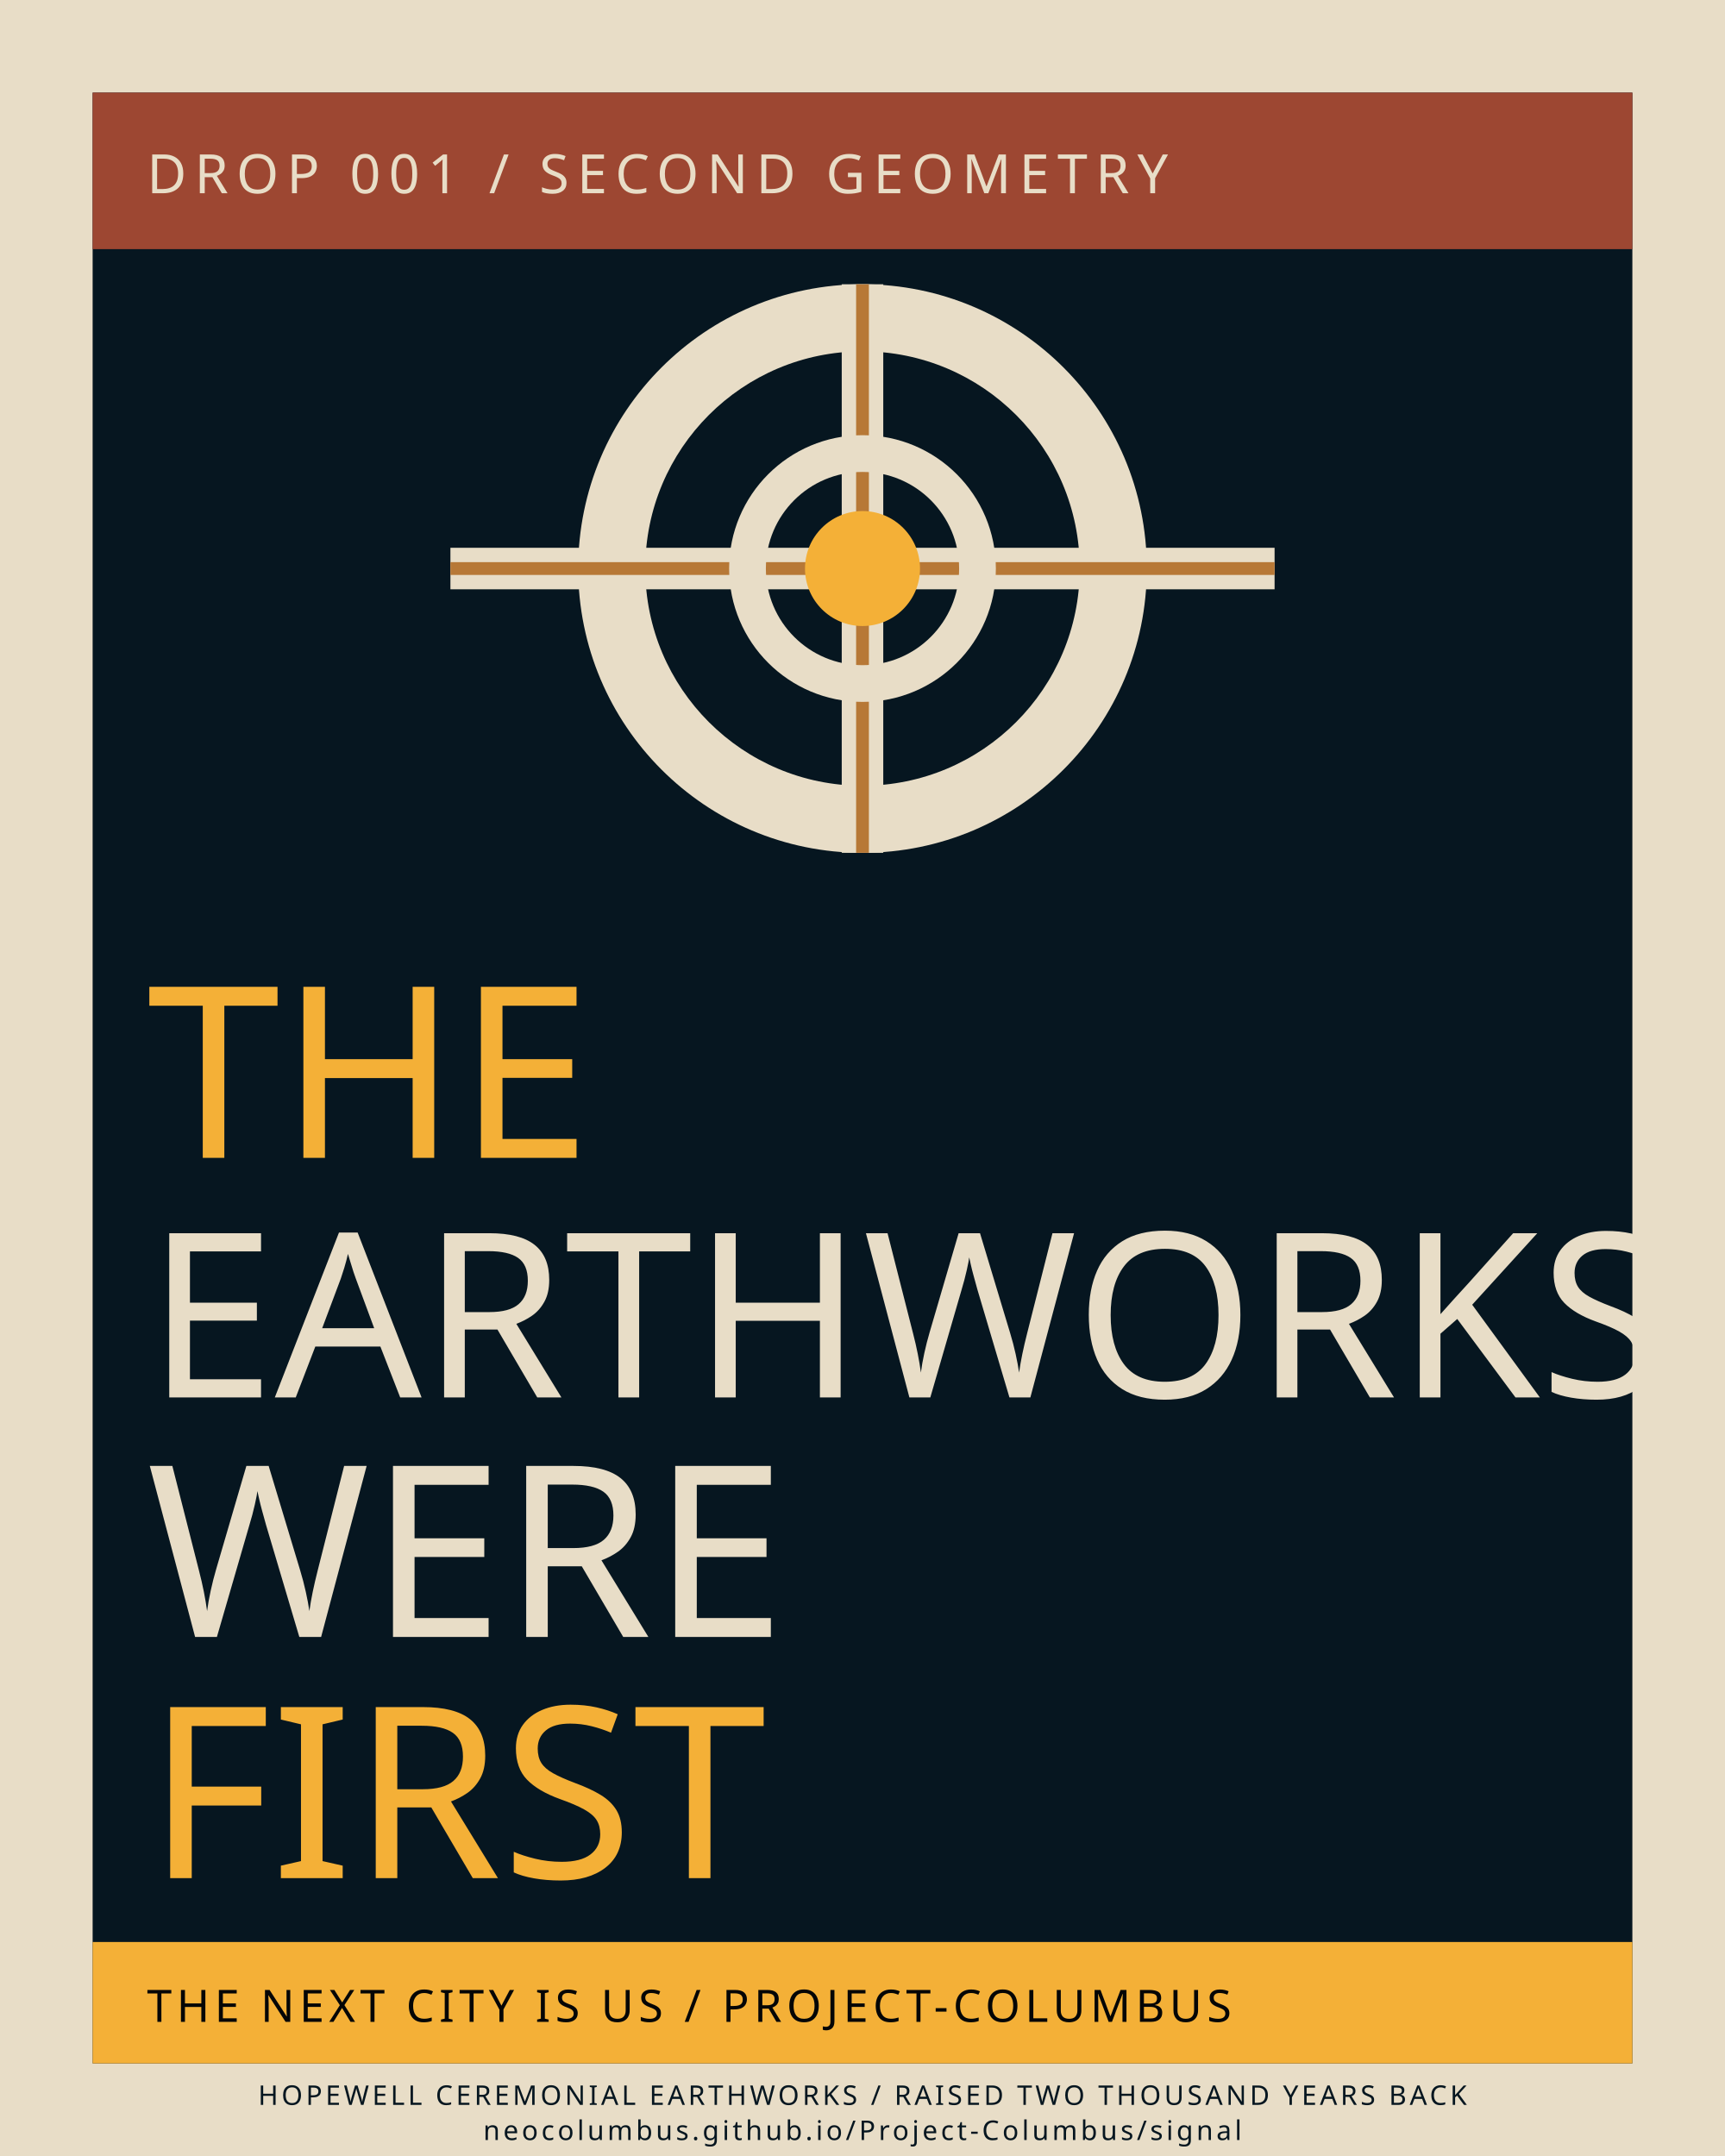
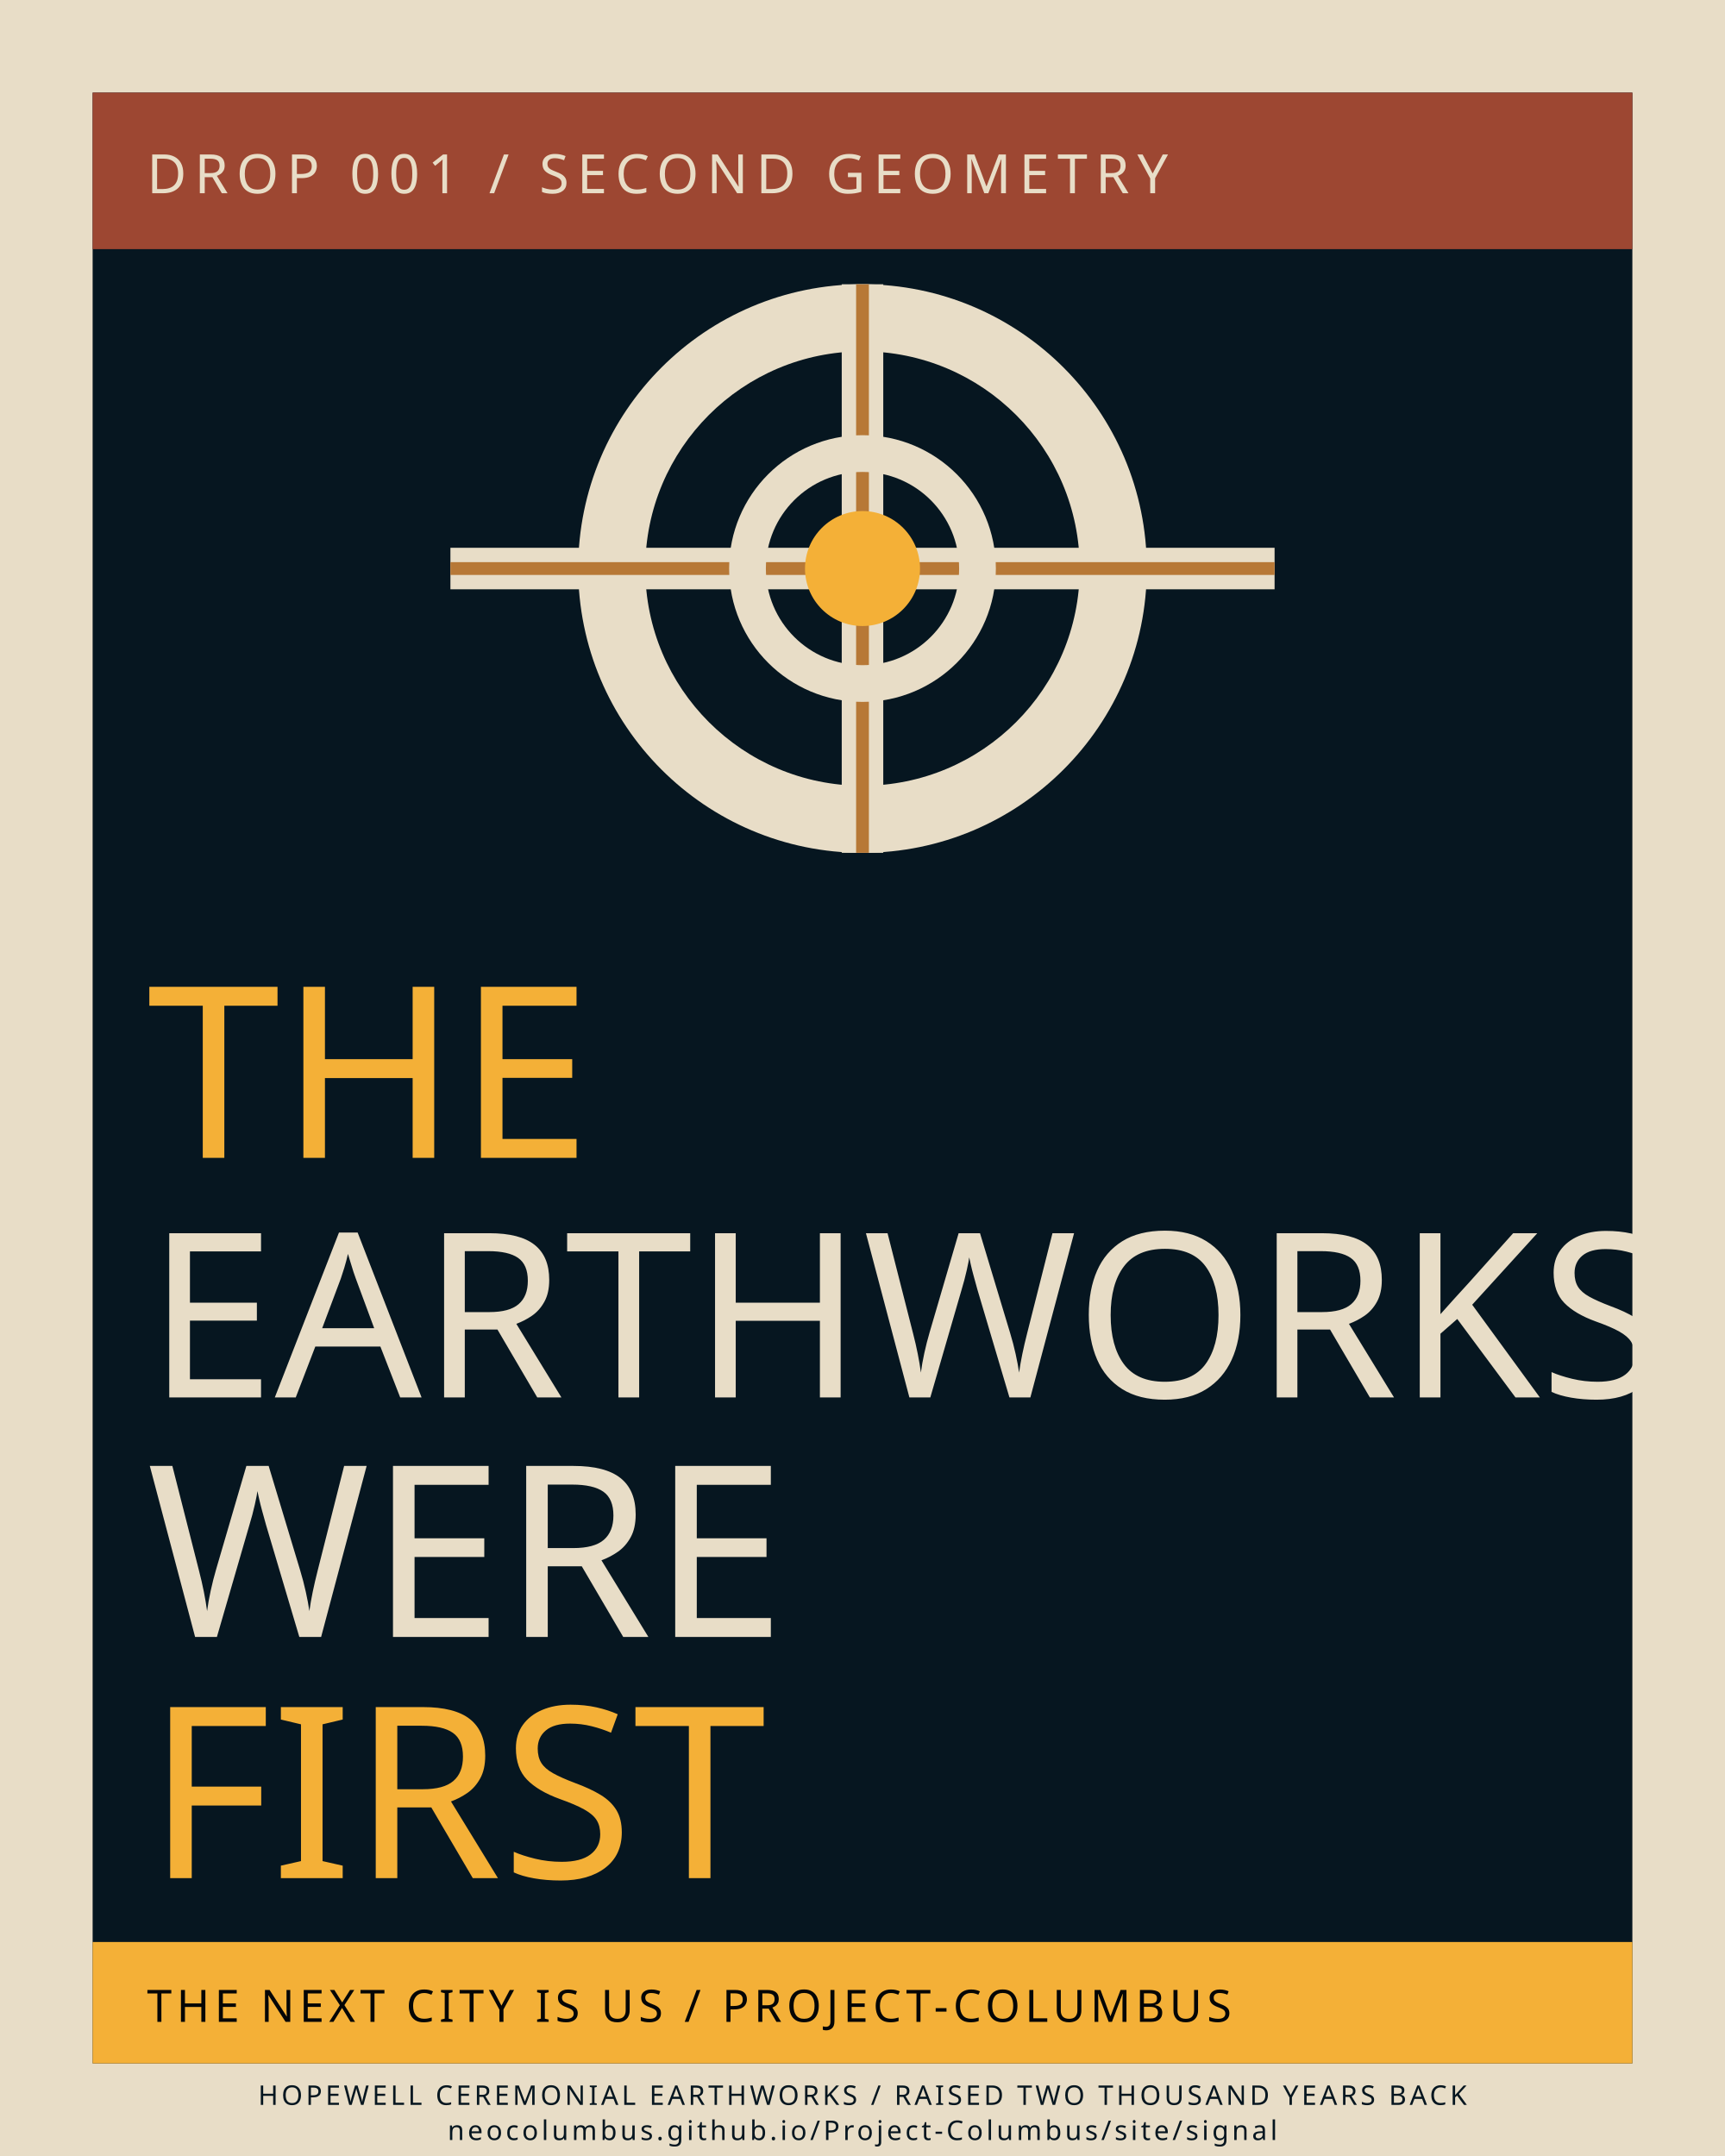
<svg xmlns="http://www.w3.org/2000/svg" viewBox="0 0 1080 1350" role="img" aria-labelledby="title desc">
  <rect width="1080" height="1350" fill="#E8DDC7" />
  <rect x="58" y="58" width="964" height="1234" fill="#061620" />
  <rect x="58" y="58" width="964" height="98" fill="#9D4732" />
  <text x="92" y="121" fill="#E8DDC7" font-family="Arial Black, Impact, sans-serif" font-size="34" letter-spacing="5">DROP 001 / SECOND GEOMETRY</text>
  <g transform="translate(540 356)">
    <circle r="178" fill="#E8DDC7" />
    <circle r="136" fill="#061620" />
    <rect x="-258" y="-13" width="516" height="26" fill="#E8DDC7" />
    <rect x="-13" y="-178" width="26" height="356" fill="#E8DDC7" />
    <rect x="-258" y="-4" width="516" height="8" fill="#B77836" />
    <rect x="-4" y="-178" width="8" height="356" fill="#B77836" />
    <circle r="72" fill="none" stroke="#E8DDC7" stroke-width="23" />
    <circle r="36" fill="#F4B037" />
  </g>
  <text x="92" y="725" fill="#F4B037" font-family="Impact, Arial Black, sans-serif" font-size="150">THE</text>
  <text x="92" y="875" fill="#E8DDC7" font-family="Impact, Arial Black, sans-serif" font-size="144">EARTHWORKS</text>
  <text x="92" y="1025" fill="#E8DDC7" font-family="Impact, Arial Black, sans-serif" font-size="150">WERE</text>
  <text x="92" y="1176" fill="#F4B037" font-family="Impact, Arial Black, sans-serif" font-size="150">FIRST</text>
  <rect x="58" y="1216" width="964" height="76" fill="#F4B037" />
  <text x="92" y="1266" fill="#050606" font-family="Arial Black, Impact, sans-serif" font-size="28" letter-spacing="3">THE NEXT CITY IS US / PROJECT-COLUMBUS</text>
  <text x="540" y="1318" text-anchor="middle" fill="#061620" font-family="Arial Black, Impact, sans-serif" font-size="17" letter-spacing="2">HOPEWELL CEREMONIAL EARTHWORKS / RAISED TWO THOUSAND YEARS BACK</text>
-   <text x="540" y="1340" text-anchor="middle" fill="#061620" font-family="Arial Black, Impact, sans-serif" font-size="17" letter-spacing="2">neocolumbus.github.io/Project-Columbus/signal</text>
+   <text x="540" y="1340" text-anchor="middle" fill="#061620" font-family="Arial Black, Impact, sans-serif" font-size="17" letter-spacing="2">neocolumbus.github.io/Project-Columbus/site/signal</text>
</svg>
